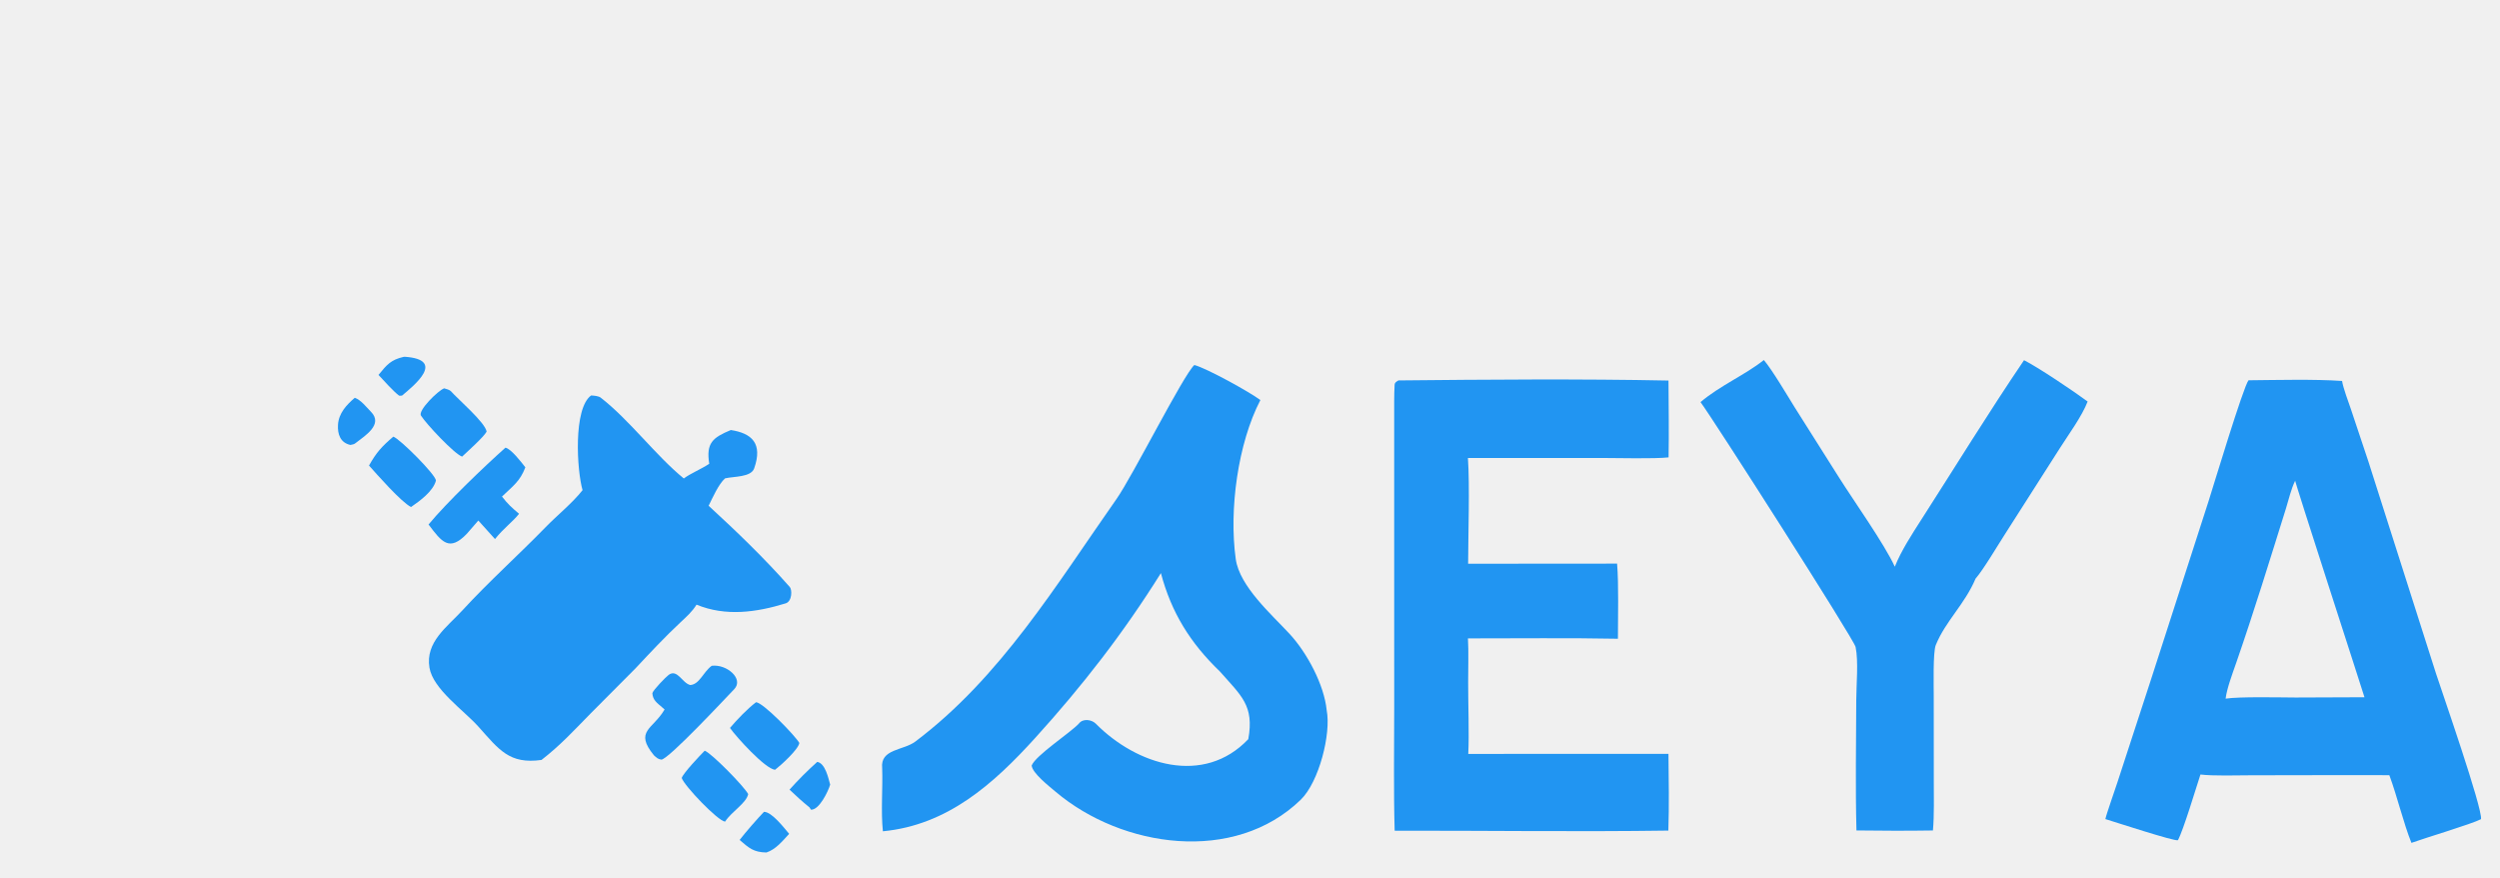
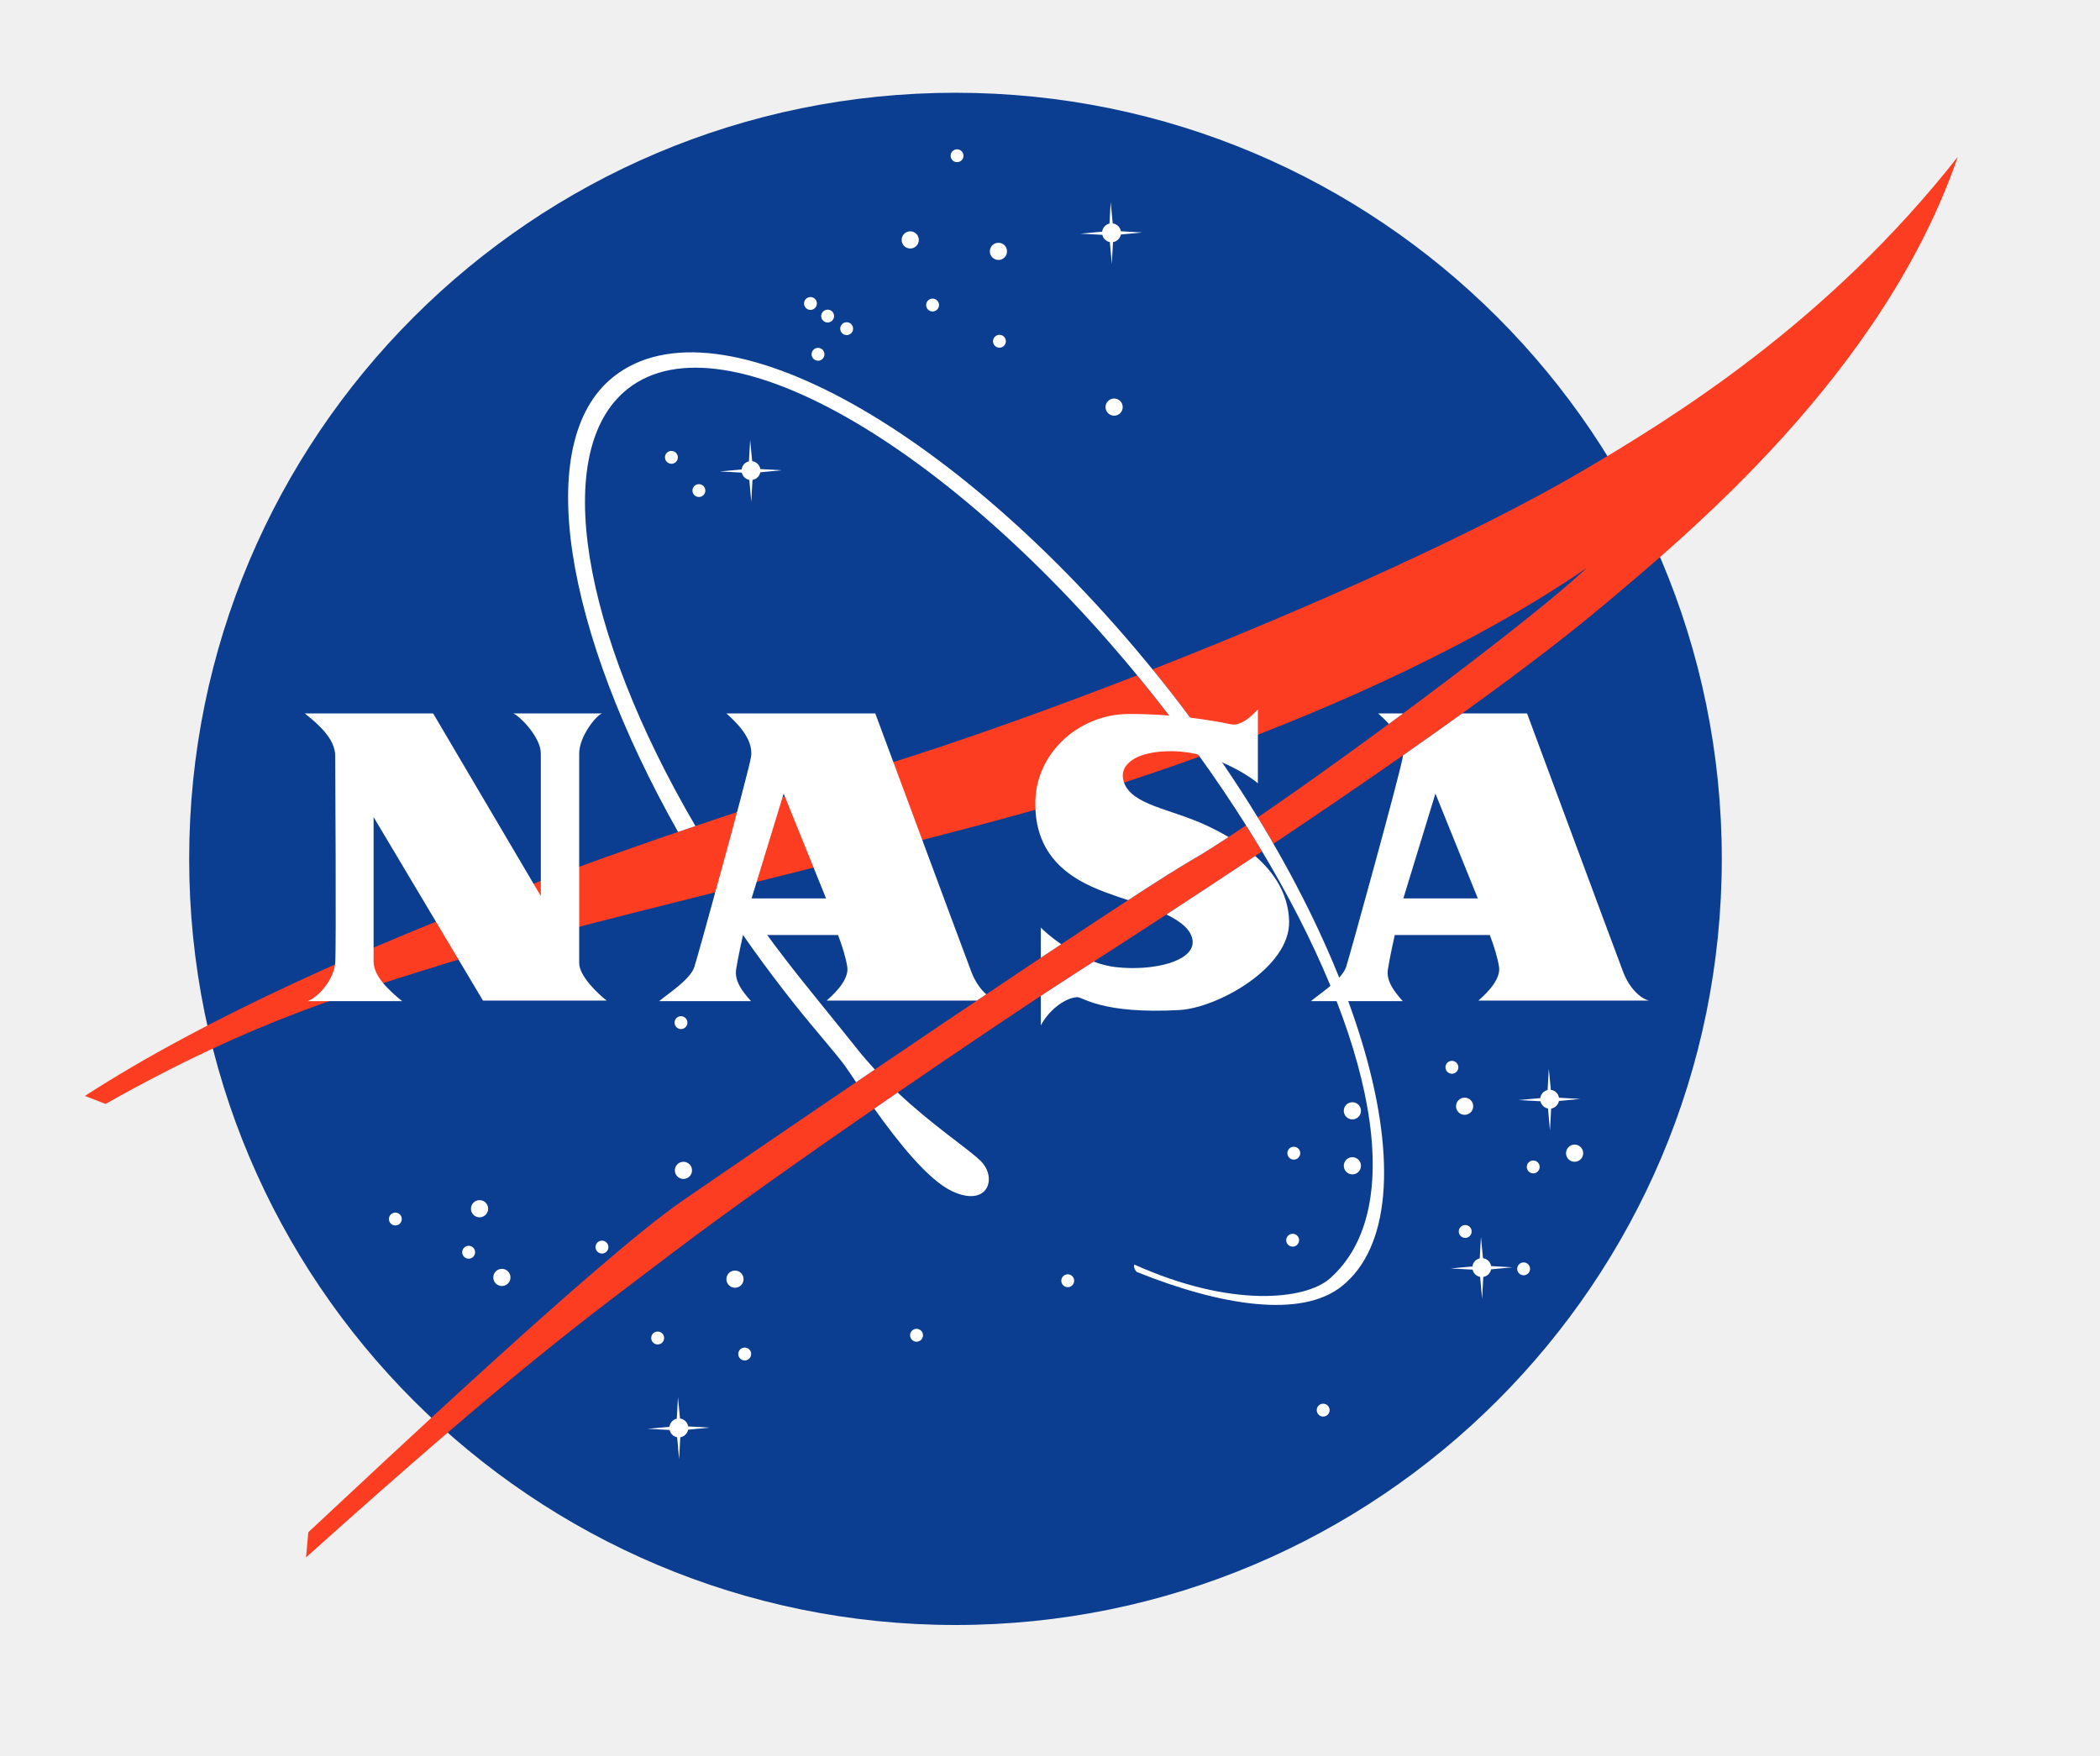
- <svg xmlns="http://www.w3.org/2000/svg" width="4575" height="1605" viewBox="0 0 4575 1605">
-   <path fill="#2195F2" transform="scale(5.83546 5.83636)" d="M705.424 119.238C714.379 119.155 726.048 118.852 734.771 119.452C735.079 121.583 736.788 126.07 737.556 128.344L743.017 144.68L764.253 211.228C766.04 216.704 778.931 253.648 778.354 256.85C775.524 258.35 760.707 262.762 756.53 264.284C754.086 258.274 752.046 249.641 749.596 243.057L734.713 243.038L706.116 243.089C701.908 243.1 694.302 243.342 690.341 242.845C689.034 246.82 684.977 260.32 683.269 263.456C682.235 263.862 663.225 257.647 660.507 256.82C660.905 255.003 663.515 247.735 664.293 245.288L674.838 213.016L692.905 157.076C694.378 152.472 703.817 121.169 705.424 119.238ZM698.235 219.063C702.455 218.391 715.326 218.686 720.166 218.706L741.795 218.621C740.824 215.387 719.657 150.27 720.064 150.711C718.748 153.377 718.048 156.612 717.148 159.484C712.067 175.708 707.1 191.882 701.517 207.95C700.426 211.089 698.61 215.889 698.235 219.063Z" />
-   <path fill="#2195F2" transform="scale(5.83546 5.83636)" d="M374.695 114.45C378.627 115.487 392.054 122.918 395.414 125.44C388.367 139.014 385.527 159.77 387.685 175.283C388.876 183.849 398.954 192.682 404.562 198.742C410.036 204.658 415.429 214.688 416.221 222.741C417.63 229.996 413.855 245.139 408.088 250.744C387.291 270.956 352.067 265.908 331.193 248.27C329.046 246.456 323.905 242.431 323.658 240.038C324.883 236.844 335.875 229.724 338.525 226.821C339.798 225.191 342.531 225.646 343.779 226.908C356.648 239.917 377.658 246.471 391.62 231.762C393.542 221.192 389.399 218.149 382.695 210.527C373.444 201.648 367.49 192.083 364.205 179.701C352.472 198.456 339.602 215.037 324.788 231.363C311.647 245.846 297.244 258.719 276.984 260.65C276.328 254.354 276.985 247.172 276.76 240.836C276.1 234.762 283.428 235.362 287.192 232.5C313.943 212.351 331.395 183.333 350.273 156.469C355.356 149.235 371.267 117.549 374.695 114.45Z" />
-   <path fill="#2195F2" transform="scale(5.83546 5.83636)" d="M438.727 119.284C465.918 119.009 496.35 118.766 523.45 119.323C523.487 127.277 523.622 135.484 523.478 143.416C518.829 143.905 507.7 143.605 502.479 143.601L460.526 143.616C461.124 152.189 460.616 167.632 460.586 176.761L507.321 176.725C507.861 183.27 507.583 193.456 507.583 200.28C492.128 199.98 476.047 200.185 460.533 200.17C460.771 204.074 460.594 209.834 460.598 213.877C460.576 220.42 460.957 230.255 460.631 236.389L523.44 236.378C523.517 244.199 523.676 252.658 523.406 260.431C495.135 260.836 465.889 260.425 437.542 260.467C437.184 247.976 437.391 234.554 437.399 222.003L437.392 159.116L437.392 131.045C437.399 127.846 437.342 123.913 437.523 120.707C437.57 119.86 438.09 119.694 438.727 119.284Z" />
-   <path fill="#2195F2" transform="scale(5.83546 5.83636)" d="M185.436 124.003C186.289 124.027 187.79 124.167 188.444 124.674C197.495 131.693 205.796 142.914 214.527 150.028C216.511 148.508 219.889 147.148 222.506 145.426C221.459 138.859 223.628 137.205 229.28 134.837C235.855 135.848 239.368 139.021 236.602 146.863C235.604 149.693 230.196 149.34 227.47 149.997C225.402 151.851 223.603 155.99 222.315 158.585C231.174 166.718 239.842 175.06 247.786 184.068C248.524 184.904 248.549 188.556 246.47 189.193C237.298 192.006 227.702 193.369 218.516 189.593C217.223 191.729 215.303 193.44 213.487 195.137C208.542 199.759 203.965 204.666 199.338 209.602L185.265 223.735C179.891 229.202 175.933 233.574 169.883 238.282C159.754 239.688 156.564 235.053 150.072 227.821C145.493 222.72 135.848 216.082 134.73 209.349C133.394 201.306 140.247 196.629 145.113 191.335C153.322 182.405 162.667 174.034 171.136 165.339C174.813 161.546 179.506 157.818 182.764 153.696C180.967 147.456 179.814 128.121 185.436 124.003Z" />
-   <path fill="#2195F2" transform="scale(5.83546 5.83636)" d="M553.365 112.888C555.981 115.954 560.724 124 563 127.661L576.917 149.673C581.546 157.015 591.211 170.606 594.449 177.692C596.441 172.69 599.866 167.448 602.781 162.909C613.375 146.412 624.006 129.114 634.992 112.941C639.571 115.261 650.645 122.718 654.945 125.898C653.212 130.47 648.775 136.509 646.142 140.664L629.162 167.248C626.939 170.671 622.192 178.711 619.793 181.416C616.361 189.518 610.401 194.682 607.303 202.252C606.396 204.469 606.661 215.179 606.664 218.216L606.681 244.622C606.678 249.462 606.841 255.683 606.412 260.394C598.471 260.516 590.36 260.494 582.419 260.385C582.057 246.818 582.319 233.191 582.354 219.618C582.366 214.737 583.089 207.412 582.148 202.858C581.659 200.494 537.171 130.941 533.497 126.082C539.631 120.879 547.531 117.541 553.365 112.888Z" />
-   <path fill="#2195F2" transform="scale(5.83546 5.83636)" d="M158.568 140.372C160.383 140.746 163.548 144.923 164.814 146.524C163.187 150.909 160.851 152.447 157.488 155.699C159.312 158.068 160.561 159.172 162.84 161.099C160.833 163.654 157.98 165.637 155.294 169.021L150.063 163.215L146.486 167.337C140.923 173.159 138.572 169.914 134.447 164.46C140.14 157.573 151.841 146.362 158.568 140.372Z" />
-   <path fill="#2195F2" transform="scale(5.83546 5.83636)" d="M223.279 208.763C228.029 208.157 233.434 212.882 230.348 216.089C227.393 219.161 209.93 237.886 207.514 238.18C206.386 238.032 206.041 237.61 205.17 236.851C198.916 229.209 204.798 228.708 208.408 222.611L208.499 222.456L207.787 221.836C206.133 220.381 204.801 219.562 204.661 217.35C204.866 216.402 208.928 212.228 209.775 211.612C212.524 209.613 214.038 214.235 216.575 214.793C219.484 214.557 220.524 210.824 223.279 208.763Z" />
-   <path fill="#2195F2" transform="scale(5.83546 5.83636)" d="M123.398 136.912C125.577 137.709 136.723 148.86 136.769 150.692C135.855 154.085 131.72 157.07 128.956 158.977C125.977 157.552 118.055 148.535 115.77 145.974C118.053 141.889 119.794 139.972 123.398 136.912Z" />
-   <path fill="#2195F2" transform="scale(5.83546 5.83636)" d="M237.192 220.186C239.411 220.279 249.468 230.654 250.775 232.956C250.469 235.008 244.893 240.049 243.15 241.369C240.008 241.042 231.016 231.085 229.011 228.25C231.161 225.712 234.551 222.163 237.192 220.186Z" />
-   <path fill="#2195F2" transform="scale(5.83546 5.83636)" d="M221.085 235.38C223.23 236.167 233.373 246.469 234.731 248.993C234.126 251.833 229.649 254.379 227.566 257.491L227.481 257.62C225.245 257.454 214.678 246.405 213.87 243.934C214.376 242.384 219.69 236.776 221.085 235.38Z" />
-   <path fill="#2195F2" transform="scale(5.83546 5.83636)" d="M139.35 121.763C139.901 121.896 141.119 122.27 141.451 122.652C143.503 125.011 152.252 132.482 152.665 135.34C151.76 137.033 146.656 141.58 144.969 143.175C142.483 142.285 133.761 132.987 132.069 130.314C131.051 128.706 137.514 122.392 139.35 121.763Z" />
-   <path fill="#2195F2" transform="scale(5.83546 5.83636)" d="M111.312 124.723C113.27 125.443 114.931 127.639 116.39 129.123C120.345 133.149 114.394 136.682 111.566 138.925C111.069 139.345 110.577 139.377 109.929 139.516C106.796 138.827 105.845 136.175 106.041 133.159C106.275 129.557 108.687 126.958 111.312 124.723Z" />
-   <path fill="#2195F2" transform="scale(5.83546 5.83636)" d="M239.686 254.547C242.16 254.578 245.952 259.541 247.575 261.45C245.479 263.722 243.406 266.327 240.447 267.302C236.375 267.219 235.001 265.908 232.038 263.368C233.766 261.124 237.794 256.478 239.686 254.547Z" />
-   <path fill="#2195F2" transform="scale(5.83546 5.83636)" d="M126.647 111.892C126.768 111.884 126.888 111.875 127.008 111.867C139.973 112.78 129.958 120.816 126.128 124.043C125.972 124.096 125.42 124.069 125.217 124.068C123.344 122.645 120.454 119.379 118.747 117.561C121.353 114.352 122.624 112.816 126.647 111.892Z" />
-   <path fill="#2195F2" transform="scale(5.83546 5.83636)" d="M256.381 238.895C258.884 239.278 259.876 243.949 260.446 246.023C259.792 248.214 256.994 253.997 254.436 253.882L253.957 253.157C251.606 251.254 249.878 249.659 247.697 247.589C250.542 244.414 253.223 241.742 256.381 238.895Z" />
+ <svg xmlns="http://www.w3.org/2000/svg" height="92" viewBox="0 0 110 92" width="110">
+   <circle cx="50.049" cy="45" fill="#0b3d91" r="40.14" />
+   <g fill="#fff">
+     <circle cx="47.679" cy="12.57" r=".45" />
+     <circle cx="52.299" cy="13.17" r=".45" />
+     <circle cx="58.359" cy="21.33" r=".45" />
+     <circle cx="25.119" cy="63.33" r=".45" />
+     <circle cx="26.289" cy="66.93" r=".45" />
+     <circle cx="20.709" cy="63.87" r=".337" />
+     <circle cx="39.009" cy="70.942" r=".338" />
+     <circle cx="67.711" cy="64.98" r=".337" />
+     <circle cx="76.052" cy="55.92" r=".338" />
+     <circle cx="35.169" cy="23.962" r=".337" />
+     <circle cx="44.349" cy="17.22" r=".337" />
+     <circle cx="43.352" cy="16.56" r=".337" />
+     <circle cx="42.452" cy="15.9" r=".337" />
+     <circle cx="36.609" cy="25.703" r=".337" />
+     <circle cx="50.131" cy="8.16" r=".337" />
+     <circle cx="52.352" cy="17.88" r=".337" />
+     <circle cx="48.849" cy="15.982" r=".337" />
+     <circle cx="42.849" cy="18.563" r=".337" />
+     <circle cx="69.309" cy="73.883" r=".337" />
+     <circle cx="24.549" cy="65.61" r=".338" />
+     <circle cx="48.009" cy="69.96" r=".338" />
+     <circle cx="31.531" cy="65.34" r=".338" />
+     <circle cx="34.449" cy="70.103" r=".338" />
+     <circle cx="55.929" cy="67.103" r=".337" />
+     <circle cx="67.771" cy="60.42" r=".337" />
+     <circle cx="76.749" cy="64.522" r=".337" />
+     <circle cx="79.809" cy="66.48" r=".337" />
+     <circle cx="80.312" cy="61.14" r=".337" />
+     <circle cx="35.671" cy="53.58" r=".337" />
+     <circle cx="35.799" cy="61.32" r=".45" />
+     <circle cx="38.499" cy="67.02" r=".45" />
+     <circle cx="70.839" cy="61.08" r=".45" />
+     <circle cx="82.479" cy="60.42" r=".45" />
+     <circle cx="76.719" cy="57.96" r=".45" />
+     <circle cx="70.839" cy="58.2" r=".45" />
+     <path d="M58.71 12.288l1.119-.107-1.117-.063c-.035-.216-.208-.385-.426-.413l-.107-1.114-.064 1.123c-.202.045-.357.214-.382.424l-1.144.104 1.152.062c.042.193.198.344.394.38l.104 1.148.061-1.146C58.507 12.651 58.671 12.492 58.71 12.288z" />
+     <path d="M39.824 24.746l1.119-.107-1.117-.063c-.034-.216-.208-.385-.426-.413l-.107-1.114-.063 1.123c-.203.045-.358.214-.383.424l-1.144.104 1.152.062c.042.193.198.344.394.38l.104 1.148.062-1.146C39.622 25.11 39.786 24.95 39.824 24.746z" />
+     <path d="M81.659 57.684l1.119-.107-1.117-.063c-.034-.216-.208-.385-.426-.413l-.107-1.114-.063 1.123c-.202.045-.357.214-.382.424l-1.144.104 1.152.062c.042.193.198.344.394.38l.104 1.148.062-1.146C81.456 58.048 81.62 57.889 81.659 57.684z" />
+     <path d="M36.044 74.906l1.119-.107-1.117-.063c-.035-.216-.208-.385-.426-.413l-.107-1.113-.063 1.122c-.203.045-.358.214-.383.424l-1.144.104 1.152.062c.042.193.198.345.394.38l.104 1.148.062-1.146C35.841 75.27 36.006 75.11 36.044 74.906z" />
+     <path d="M78.104 66.506l1.119-.107-1.117-.063c-.034-.216-.208-.385-.426-.413l-.107-1.114-.063 1.122c-.202.045-.357.214-.382.424l-1.144.104 1.152.062c.042.193.198.344.394.38l.104 1.148.062-1.146C77.901 66.87 78.066 66.71 78.104 66.506z" />
+     <path d="M59.568 35.385c-4.667 1.814-9.219 3.433-13.06 4.635-7.805 2.444-29.16 9.06-42.06 17.4l1.08.42c7.86-4.44 12.969-5.835 17.88-7.38 5.34-1.68 22.603-5.72 30.42-7.92 2.641-.743 5.734-1.716 9.01-2.9-.762-1.063-1.566-2.129-2.412-3.193C60.143 36.088 59.856 35.734 59.568 35.385zM65.27 43.244c-1.13.763-2.077 1.372-2.74 1.756-3.84 2.22-22.561 15-26.82 17.94s-16.08 14.1-19.56 17.34l-.12 1.319c11.22-10.08 14.74-12.566 19.2-15.959 5.52-4.2 16.939-11.97 20.82-14.46 3.71-2.38 7.056-4.569 10.059-6.572-.049-.082-.098-.164-.147-.247C65.736 43.99 65.505 43.618 65.27 43.244zM82.809 24.72c-5.466 3.204-14.081 7.071-22.439 10.352.2.245.399.492.597.741.934 1.176 1.815 2.36 2.644 3.545 6.57-2.42 13.779-5.668 19.499-9.599-2.725 2.582-11.734 9.315-17.227 13.068.283.461.557.922.822 1.381 8.322-5.569 13.922-9.668 17.185-12.409 4.5-3.78 14.76-12.24 18.66-23.58C95.709 16.92 87.621 21.899 82.809 24.72z" fill="#fc3d21" />
+     <path d="M44.884 54.939c-.885-1.114-2.109-2.606-3.028-3.763-1.229-1.547-2.366-3.11-3.408-4.671-.34.085-.679.17-1.018.255 1.258 1.963 2.655 3.923 4.177 5.839 1.112 1.4 2.123 2.527 2.641 3.228.105.142.313.456.594.874.324-.22.651-.442.981-.666C45.504 55.688 45.189 55.323 44.884 54.939zM51.344 60.803c-.727-.688-2.49-1.837-4.325-3.561-.405.278-.814.56-1.224.844 1.185 1.67 2.799 3.721 4.063 4.319C51.762 63.307 52.275 61.685 51.344 60.803zM60.967 35.813c-10.492-13.206-23.309-20.461-28.835-16.07-4.292 3.41-2.53 13.376 3.386 23.845.306-.105.609-.208.909-.31-5.971-10.2-7.605-19.679-3.557-22.896 5.087-4.042 17.37 3.241 27.558 16.064 2.109 2.654 3.963 5.318 5.533 7.915 6.012 9.95 7.857 18.948 3.703 22.621-1.271 1.124-5.155 1.565-10.243-.725-.071.089.043.33.132.389 4.392 1.766 8.599 2.439 10.723.752C75.38 63.342 71.459 49.019 60.967 35.813z" />
+     <path d="M15.969 37.38h6.72l5.64 9.57c0 0 0-6.93 0-7.47 0-.84-1.065-1.935-1.44-2.1.45 0 4.38 0 4.65 0-.285.075-1.2 1.185-1.2 2.1 0 .45 0 10.5 0 10.98 0 .675.975 1.605 1.44 1.965h-6.48l-5.73-9.615c0 0 0 7.17 0 7.56 0 .75.735 1.47 1.5 2.085h-4.95c.705-.3 1.38-1.245 1.44-1.995s0-10.425 0-10.845C17.559 38.7 16.674 37.95 15.969 37.38z" />
+     <path d="M77.439 52.425h8.94c-.495-.12-1.05-.705-1.35-1.485-.3-.78-5.04-13.56-5.04-13.56H76.59c-.964.694-1.997 1.426-3.1 2.197-.003.028-.006.056-.011.083-.148.9-2.808 10.534-2.97 11.01-.225.66-1.38 1.395-1.845 1.785h4.815c-.48-.54-.87-1.065-.78-1.665.09-.6.36-1.8.36-1.8h4.98c.225.6.393 1.139.48 1.65C78.624 51.255 77.994 51.945 77.439 52.425zM73.509 47.07l1.68-5.49 2.22 5.49H73.509zM72.752 37.928c.247-.182.495-.365.742-.548h-1.305C72.319 37.5 72.534 37.689 72.752 37.928z" />
+     <path d="M38.559 50.79c.09-.6.36-1.8.36-1.8h4.98c.225.6.393 1.139.48 1.65.105.615-.525 1.305-1.08 1.785h7.871c.164-.11.327-.22.49-.329-.305-.27-.586-.675-.771-1.156-.3-.78-5.04-13.56-5.04-13.56h-7.8c.375.345 1.455 1.275 1.29 2.28-.147.9-2.808 10.534-2.97 11.01-.225.66-1.38 1.395-1.845 1.785h4.815C38.859 51.915 38.469 51.39 38.559 50.79zM41.049 41.58l2.22 5.49h-3.9L41.049 41.58z" />
+     <path d="M65.748 44.848c-1.468.978-3.017 1.999-4.649 3.065.732.355 1.315.801 1.371 1.377.104 1.082-2.07 1.605-4.035 1.38-.393-.045-.779-.148-1.147-.286-.408.263-.82.528-1.238.796-.425.273-.941.609-1.53.997v1.553c.39-.765 1.243-1.45 1.905-1.485.285-.015 1.275.9 5.355.675 1.98-.109 5.805-2.22 5.745-4.65C67.489 46.834 66.739 45.714 65.748 44.848zM54.519 48.6v1.582c.361-.241.717-.478 1.066-.709C55.036 49.091 54.647 48.734 54.519 48.6zM64.353 43.855c-.38-.225-.765-.422-1.134-.596-1.92-.9-3.93-1.065-4.35-2.28-.296-.857.54-1.65 2.58-1.62 2.04.03 3.93 1.245 4.44 1.68v-3.87c-.15.15-.808.905-1.41.78-1.155-.24-3.12-.553-5.37-.54-2.58.015-4.8 2.009-4.875 4.53-.105 3.525 2.715 4.485 4.305 5.04.164.057.351.118.554.183 1.525-.992 2.731-1.756 3.437-2.163C63.004 44.726 63.625 44.334 64.353 43.855z" />
+   </g>
</svg>
